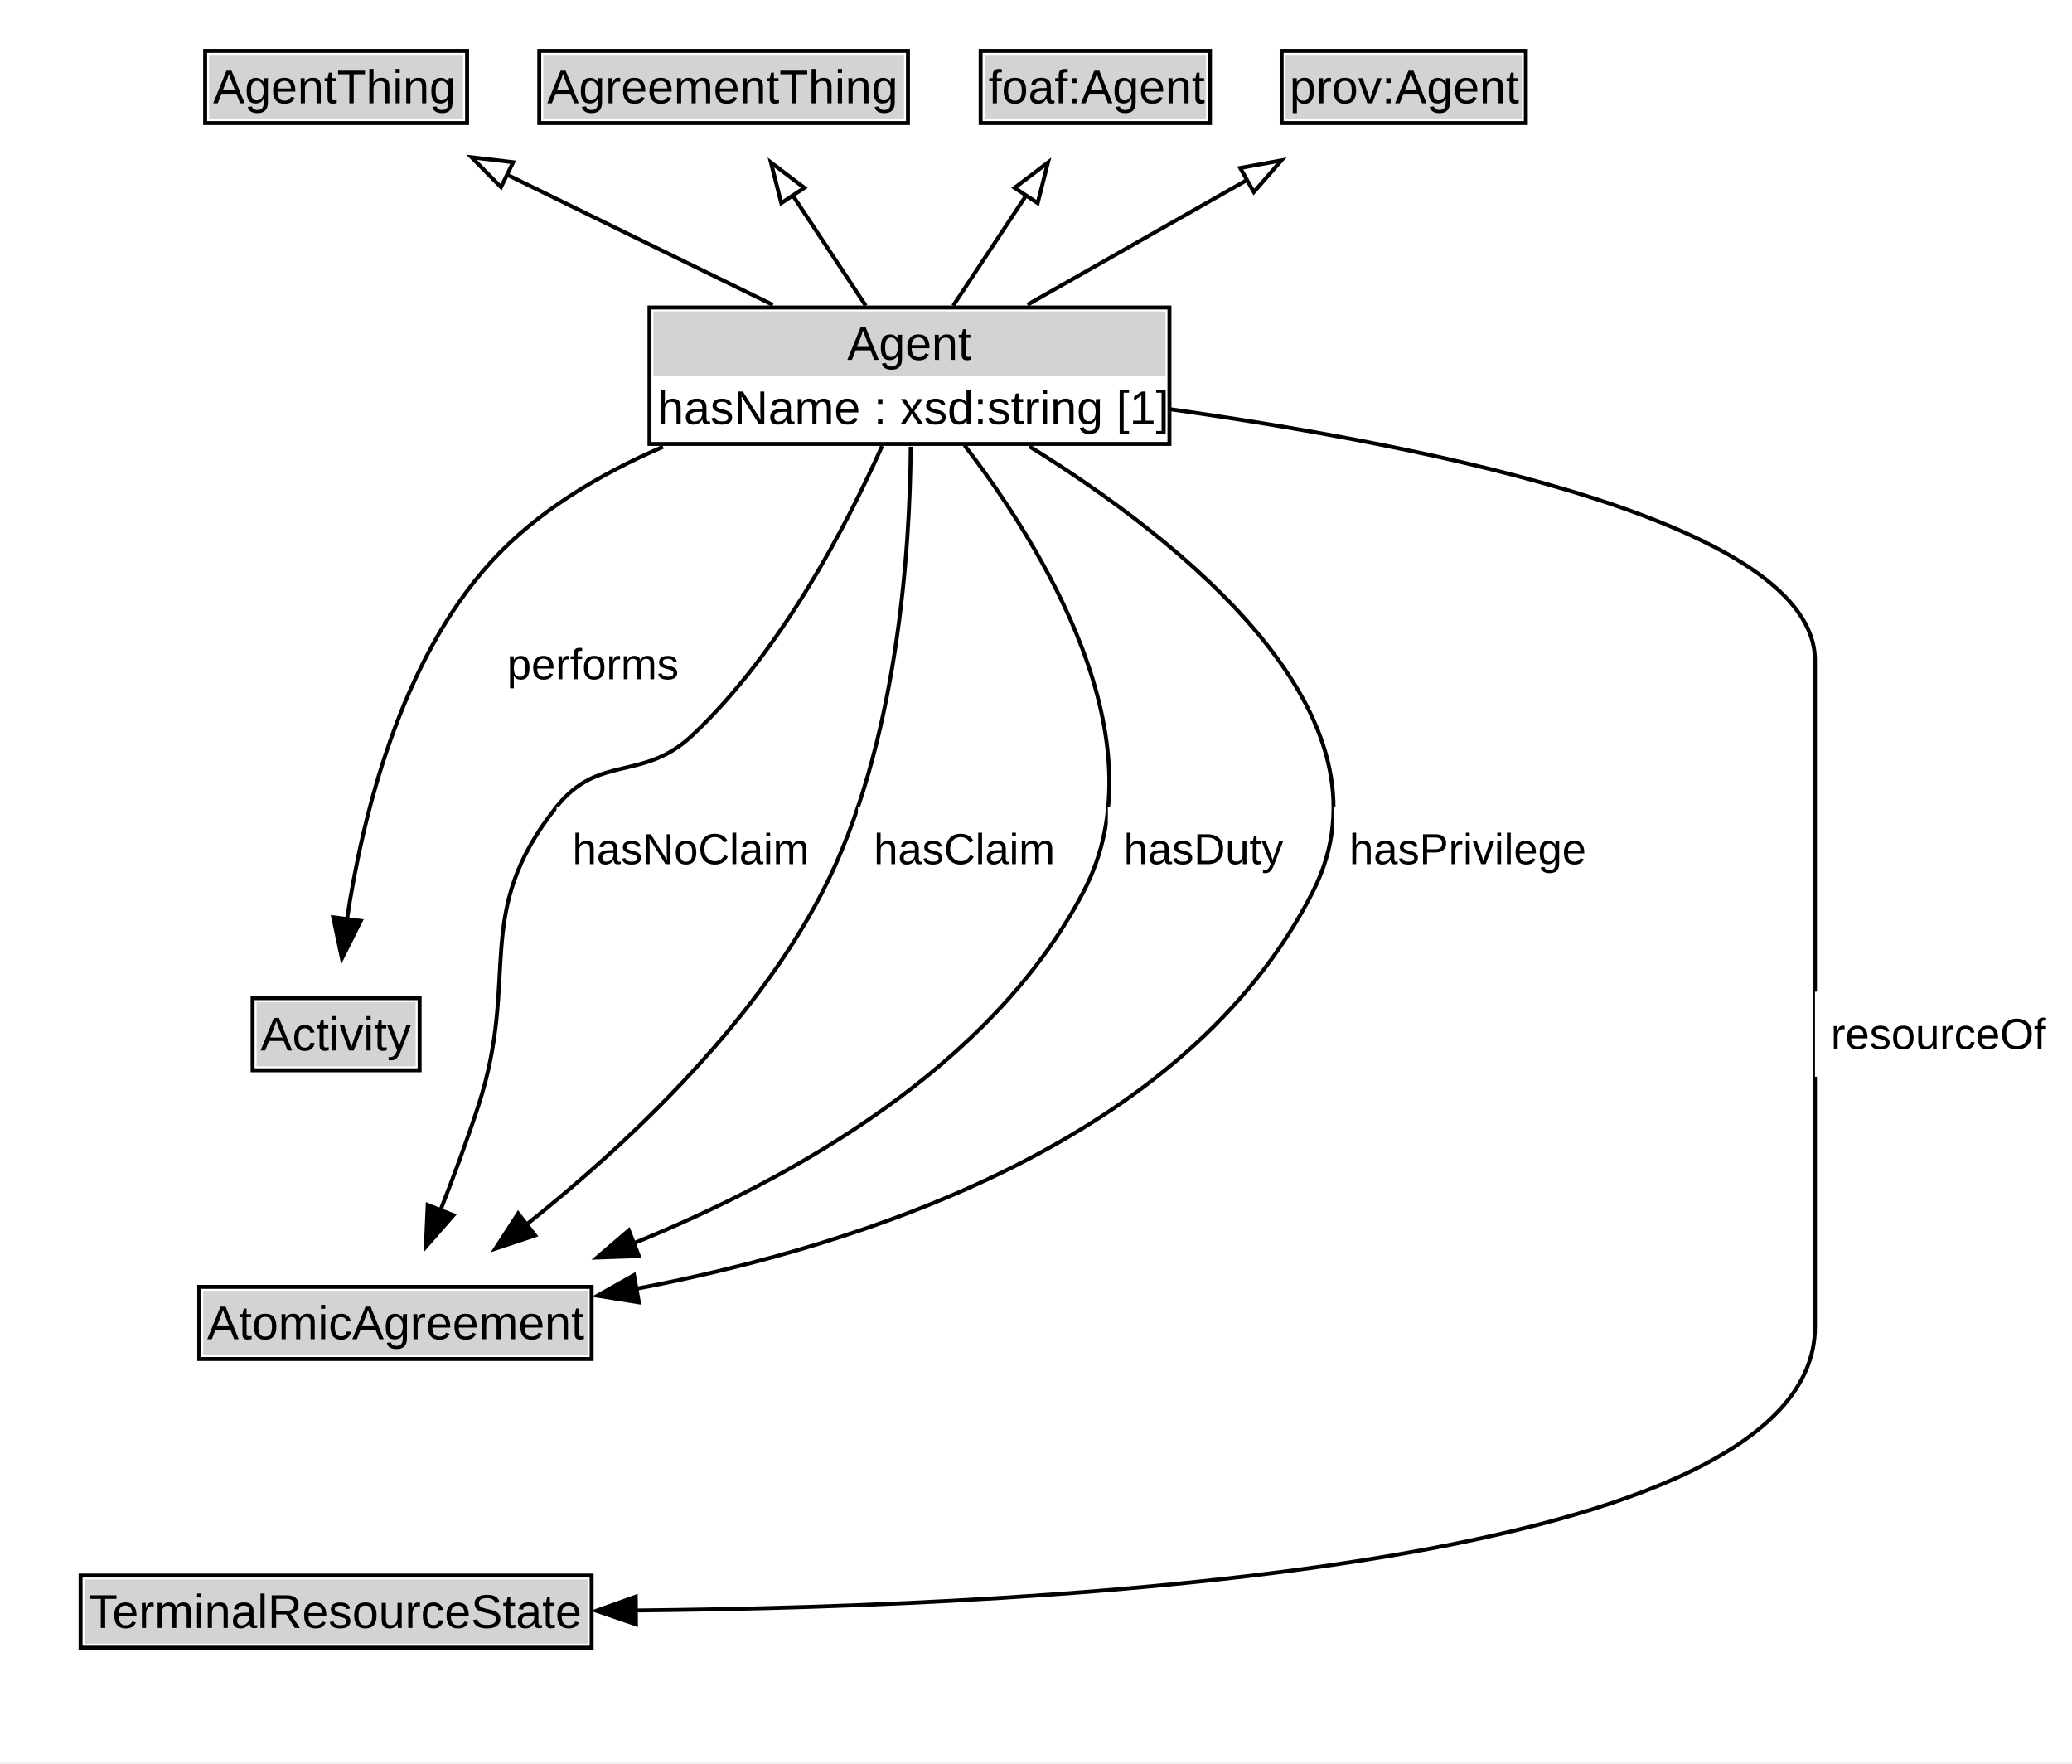
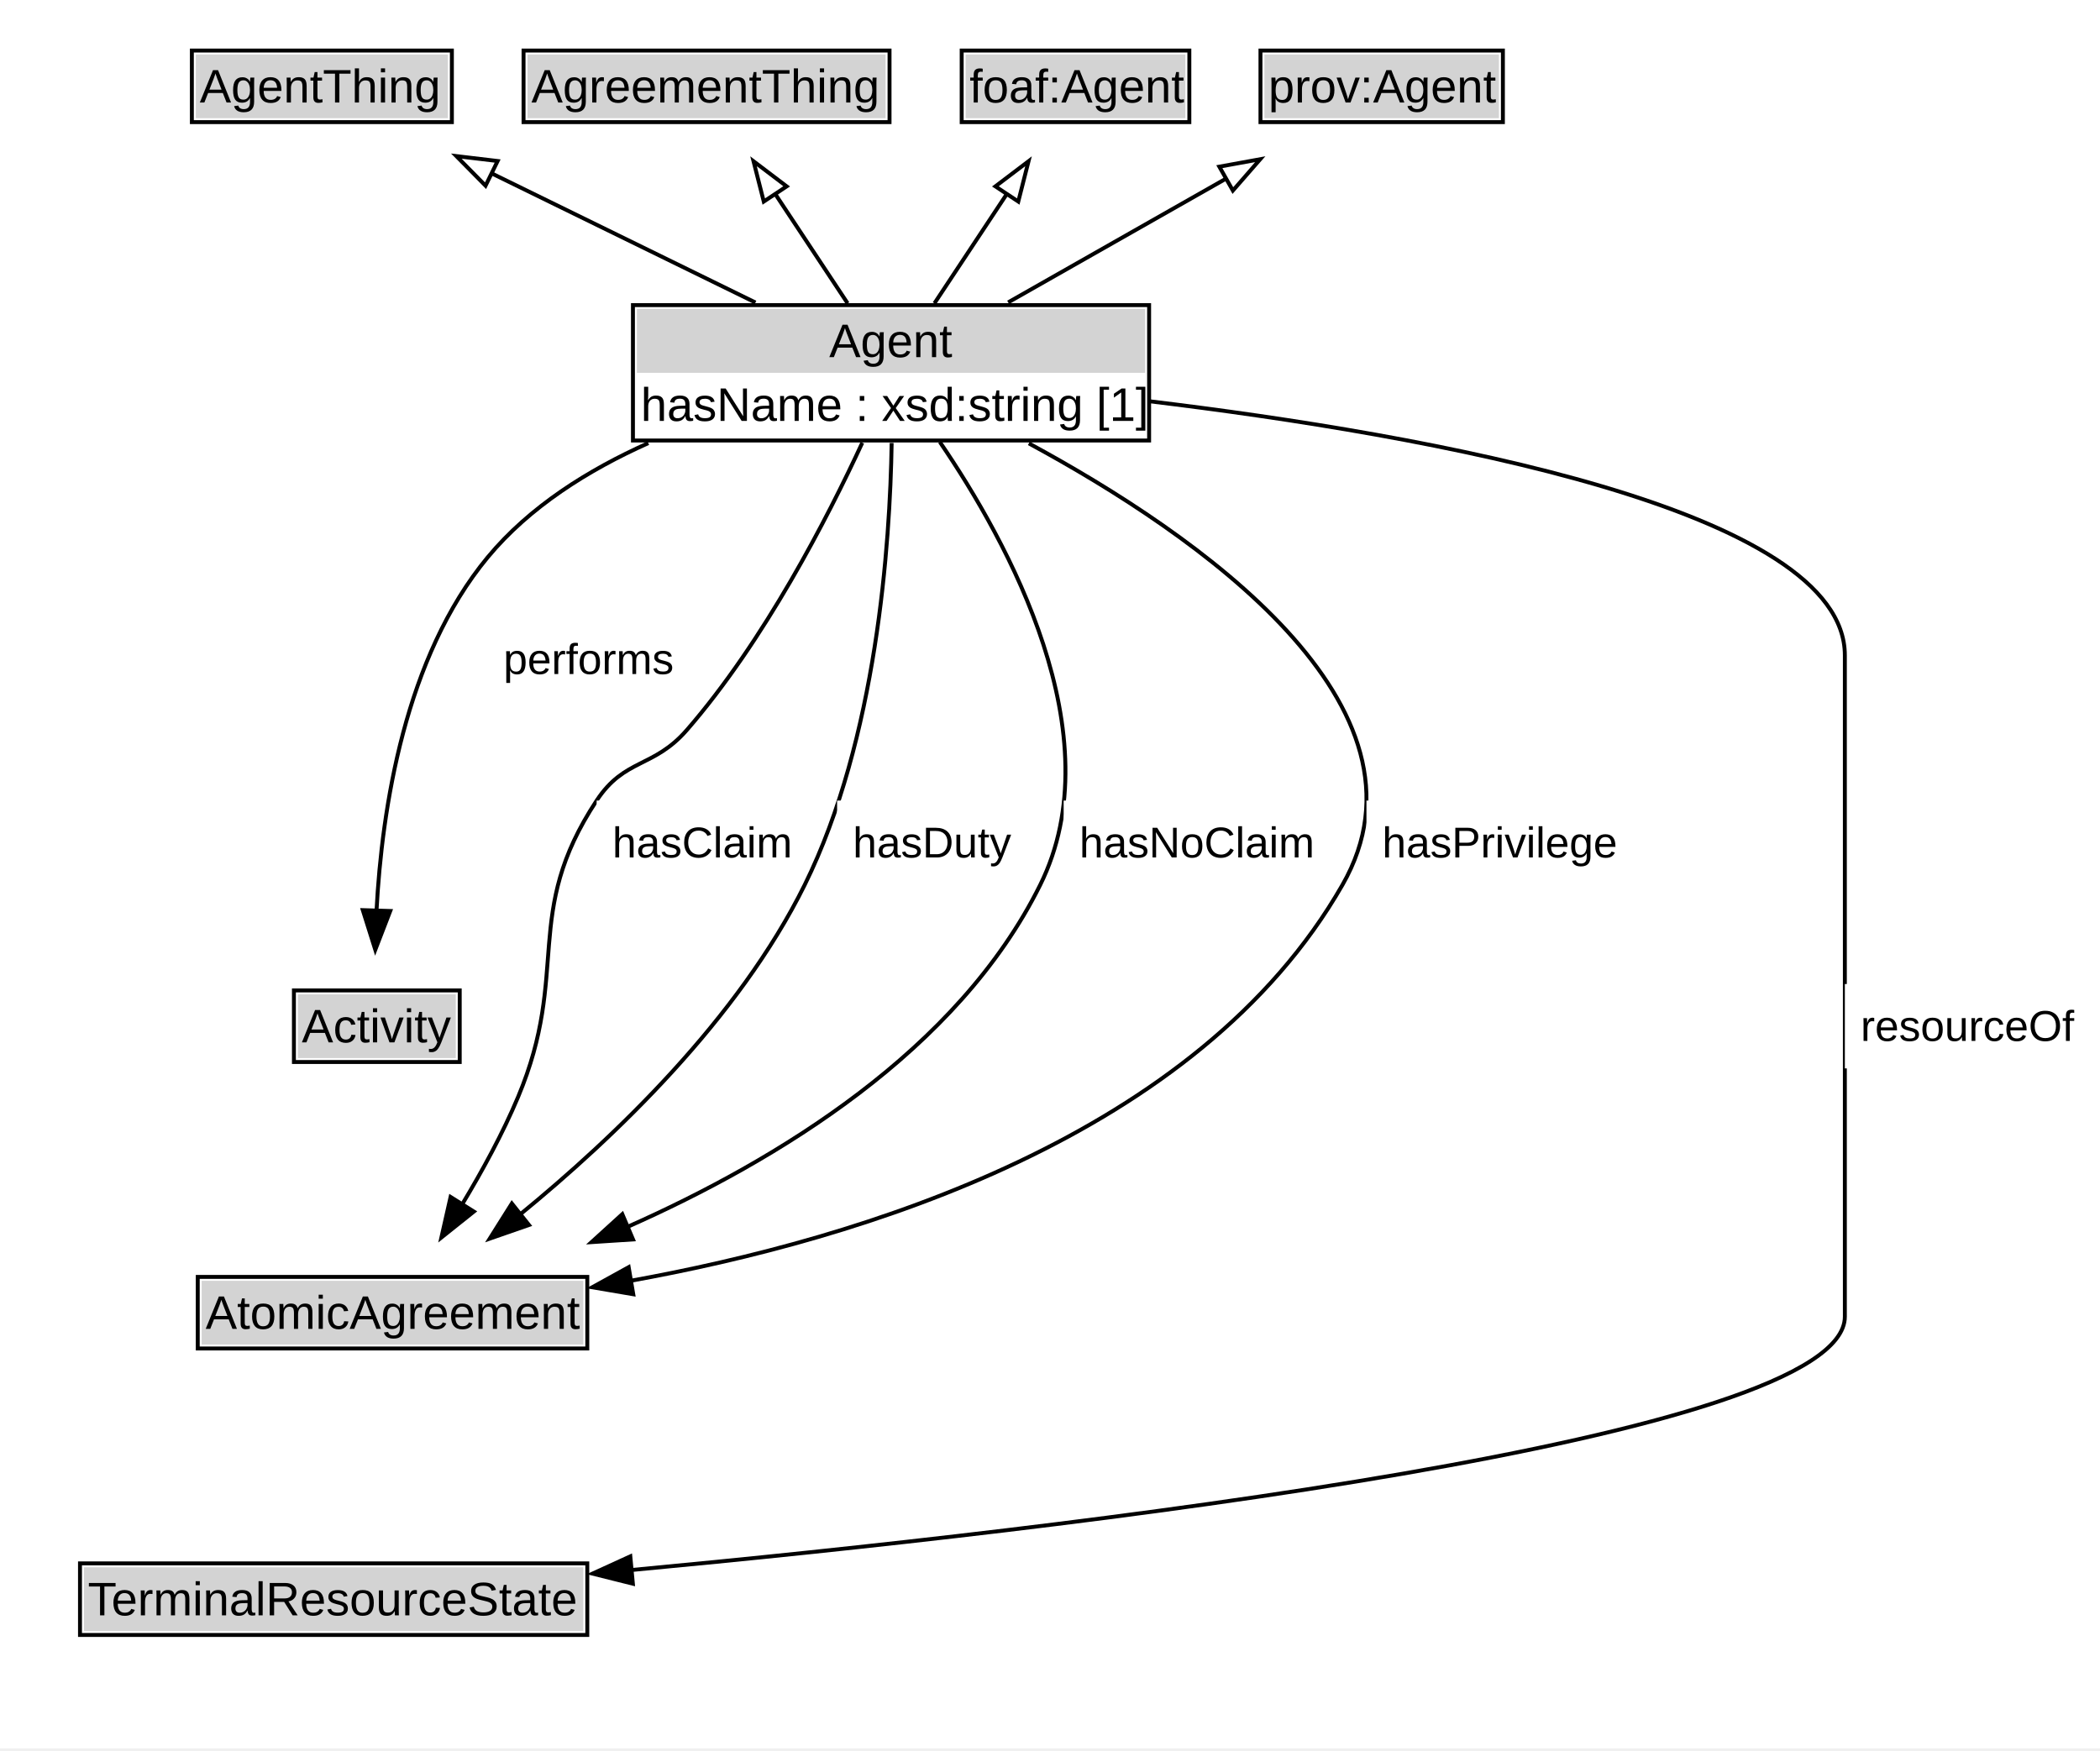
- <svg xmlns="http://www.w3.org/2000/svg" xmlns:xlink="http://www.w3.org/1999/xlink" width="524pt" height="446pt" viewBox="0.00 0.00 524.00 446.00">
+ <svg xmlns="http://www.w3.org/2000/svg" xmlns:xlink="http://www.w3.org/1999/xlink" width="535pt" height="446pt" viewBox="0.00 0.00 535.00 446.00">
  <g id="graph0" class="graph" transform="scale(1 1) rotate(0) translate(4 441.5)">
-     <polygon fill="white" stroke="none" points="-4,4 -4,-441.5 520.25,-441.5 520.25,4 -4,4" />
+     <polygon fill="white" stroke="none" points="-4,4 -4,-441.5 531.25,-441.5 531.25,4 -4,4" />
    <g id="clust3" class="cluster">
</g>
    <g id="node1" class="node">
      <g id="a_node1">
        <a xlink:href="../AgentThing" xlink:title="&lt;TABLE&gt;">
-           <polygon fill="lightgray" stroke="none" points="48.88,-411.38 48.88,-427.62 113.12,-427.62 113.12,-411.38 48.88,-411.38" />
-           <text xml:space="preserve" text-anchor="start" x="49.88" y="-415.38" font-family="Arial" font-size="12.00">AgentThing</text>
-           <polygon fill="none" stroke="black" points="47.88,-410.38 47.88,-428.62 114.12,-428.62 114.12,-410.38 47.88,-410.38" />
+           <polygon fill="lightgray" stroke="none" points="45.88,-411.38 45.88,-427.62 110.12,-427.62 110.12,-411.38 45.88,-411.38" />
+           <text xml:space="preserve" text-anchor="start" x="46.88" y="-415.38" font-family="Arial" font-size="12.00">AgentThing</text>
+           <polygon fill="none" stroke="black" points="44.88,-410.38 44.88,-428.62 111.12,-428.62 111.12,-410.38 44.88,-410.38" />
        </a>
      </g>
    </g>
    <g id="node2" class="node">
      <g id="a_node2">
        <a xlink:href="../AgreementThing" xlink:title="&lt;TABLE&gt;">
-           <polygon fill="lightgray" stroke="none" points="133.38,-411.38 133.38,-427.62 224.62,-427.62 224.62,-411.38 133.38,-411.38" />
-           <text xml:space="preserve" text-anchor="start" x="134.38" y="-415.38" font-family="Arial" font-size="12.00">AgreementThing</text>
-           <polygon fill="none" stroke="black" points="132.38,-410.38 132.38,-428.62 225.62,-428.62 225.62,-410.38 132.38,-410.38" />
+           <polygon fill="lightgray" stroke="none" points="130.38,-411.38 130.38,-427.62 221.62,-427.62 221.62,-411.38 130.38,-411.38" />
+           <text xml:space="preserve" text-anchor="start" x="131.38" y="-415.38" font-family="Arial" font-size="12.00">AgreementThing</text>
+           <polygon fill="none" stroke="black" points="129.38,-410.38 129.38,-428.62 222.62,-428.62 222.62,-410.38 129.38,-410.38" />
        </a>
      </g>
    </g>
    <g id="node3" class="node">
      <g id="a_node3">
        <a xlink:href="https://w3id.org/citydata/imported/foaf/latest/Agent" xlink:title="&lt;TABLE&gt;">
-           <polygon fill="lightgray" stroke="none" points="245,-411.38 245,-427.62 301,-427.62 301,-411.38 245,-411.38" />
-           <text xml:space="preserve" text-anchor="start" x="246" y="-415.38" font-family="Arial" font-size="12.00">foaf:Agent</text>
-           <polygon fill="none" stroke="black" points="244,-410.38 244,-428.62 302,-428.62 302,-410.38 244,-410.38" />
+           <polygon fill="lightgray" stroke="none" points="242,-411.38 242,-427.62 298,-427.62 298,-411.38 242,-411.38" />
+           <text xml:space="preserve" text-anchor="start" x="243" y="-415.38" font-family="Arial" font-size="12.00">foaf:Agent</text>
+           <polygon fill="none" stroke="black" points="241,-410.38 241,-428.62 299,-428.62 299,-410.38 241,-410.38" />
        </a>
      </g>
    </g>
    <g id="node4" class="node">
      <g id="a_node4">
        <a xlink:href="https://w3id.org/citydata/imported/prov/latest/Agent" xlink:title="&lt;TABLE&gt;">
-           <polygon fill="lightgray" stroke="none" points="321.12,-411.38 321.12,-427.62 380.88,-427.62 380.88,-411.38 321.12,-411.38" />
-           <text xml:space="preserve" text-anchor="start" x="322.12" y="-415.38" font-family="Arial" font-size="12.00">prov:Agent</text>
-           <polygon fill="none" stroke="black" points="320.12,-410.38 320.12,-428.62 381.88,-428.62 381.88,-410.38 320.12,-410.38" />
+           <polygon fill="lightgray" stroke="none" points="318.12,-411.38 318.12,-427.62 377.88,-427.62 377.88,-411.38 318.12,-411.38" />
+           <text xml:space="preserve" text-anchor="start" x="319.12" y="-415.38" font-family="Arial" font-size="12.00">prov:Agent</text>
+           <polygon fill="none" stroke="black" points="317.12,-410.38 317.12,-428.62 378.88,-428.62 378.88,-410.38 317.12,-410.38" />
        </a>
      </g>
    </g>
    <g id="node5" class="node">
      <g id="a_node5">
        <a xlink:href="../Agent" xlink:title="&lt;TABLE&gt;">
-           <polygon fill="lightgray" stroke="none" points="161.25,-346.5 161.25,-362.75 290.75,-362.75 290.75,-346.5 161.25,-346.5" />
-           <text xml:space="preserve" text-anchor="start" x="210.25" y="-350.5" font-family="Arial" font-size="12.00">Agent</text>
-           <text xml:space="preserve" text-anchor="start" x="162.25" y="-334.25" font-family="Arial" font-size="12.00">hasName : xsd:string [1]</text>
-           <polygon fill="none" stroke="black" points="160.25,-329.25 160.25,-363.75 291.75,-363.75 291.75,-329.25 160.25,-329.25" />
+           <polygon fill="lightgray" stroke="none" points="158.25,-346.5 158.25,-362.75 287.75,-362.75 287.75,-346.5 158.25,-346.5" />
+           <text xml:space="preserve" text-anchor="start" x="207.25" y="-350.5" font-family="Arial" font-size="12.00">Agent</text>
+           <text xml:space="preserve" text-anchor="start" x="159.25" y="-334.25" font-family="Arial" font-size="12.00">hasName : xsd:string [1]</text>
+           <polygon fill="none" stroke="black" points="157.25,-329.25 157.25,-363.75 288.75,-363.75 288.75,-329.25 157.25,-329.25" />
        </a>
      </g>
    </g>
    <g id="edge1" class="edge">
-       <path fill="none" stroke="black" d="M191.46,-364.41C171.26,-374.3 145.6,-386.87 124.09,-397.4" />
-       <polygon fill="none" stroke="black" points="122.7,-394.18 115.26,-401.72 125.78,-400.47 122.7,-394.18" />
+       <path fill="none" stroke="black" d="M188.46,-364.41C168.26,-374.3 142.6,-386.87 121.09,-397.4" />
+       <polygon fill="none" stroke="black" points="119.7,-394.18 112.26,-401.72 122.78,-400.47 119.7,-394.18" />
    </g>
    <g id="edge2" class="edge">
-       <path fill="none" stroke="black" d="M214.94,-364.21C209.39,-372.59 202.55,-382.93 196.32,-392.34" />
-       <polygon fill="none" stroke="black" points="193.58,-390.14 190.97,-400.41 199.41,-394.01 193.58,-390.14" />
+       <path fill="none" stroke="black" d="M211.94,-364.21C206.39,-372.59 199.55,-382.93 193.32,-392.34" />
+       <polygon fill="none" stroke="black" points="190.58,-390.14 187.97,-400.41 196.41,-394.01 190.58,-390.14" />
    </g>
    <g id="edge3" class="edge">
-       <path fill="none" stroke="black" d="M237.06,-364.21C242.61,-372.59 249.45,-382.93 255.68,-392.34" />
-       <polygon fill="none" stroke="black" points="252.59,-394.01 261.03,-400.41 258.42,-390.14 252.59,-394.01" />
+       <path fill="none" stroke="black" d="M234.06,-364.21C239.61,-372.59 246.45,-382.93 252.68,-392.34" />
+       <polygon fill="none" stroke="black" points="249.59,-394.01 258.03,-400.41 255.42,-390.14 249.59,-394.01" />
    </g>
    <g id="edge4" class="edge">
-       <path fill="none" stroke="black" d="M255.84,-364.45C272.5,-373.91 293.45,-385.81 311.45,-396.04" />
-       <polygon fill="none" stroke="black" points="309.64,-399.03 320.06,-400.93 313.09,-392.94 309.64,-399.03" />
+       <path fill="none" stroke="black" d="M252.84,-364.45C269.5,-373.91 290.45,-385.81 308.45,-396.04" />
+       <polygon fill="none" stroke="black" points="306.64,-399.03 317.06,-400.93 310.09,-392.94 306.64,-399.03" />
    </g>
    <g id="node7" class="node">
      <g id="a_node7">
        <a xlink:href="../Activity" xlink:title="&lt;TABLE&gt;">
-           <polygon fill="lightgray" stroke="none" points="60.88,-171.88 60.88,-188.12 101.12,-188.12 101.12,-171.88 60.88,-171.88" />
-           <text xml:space="preserve" text-anchor="start" x="61.88" y="-175.88" font-family="Arial" font-size="12.00">Activity</text>
-           <polygon fill="none" stroke="black" points="59.88,-170.88 59.88,-189.12 102.12,-189.12 102.12,-170.88 59.88,-170.88" />
+           <polygon fill="lightgray" stroke="none" points="71.88,-171.88 71.88,-188.12 112.12,-188.12 112.12,-171.88 71.88,-171.88" />
+           <text xml:space="preserve" text-anchor="start" x="72.88" y="-175.88" font-family="Arial" font-size="12.00">Activity</text>
+           <polygon fill="none" stroke="black" points="70.88,-170.88 70.88,-189.12 113.12,-189.12 113.12,-170.88 70.88,-170.88" />
        </a>
      </g>
    </g>
-     <g id="edge10" class="edge">
-       <path fill="none" stroke="black" d="M163.67,-328.52C147.79,-321.68 131.93,-312.29 120.25,-299.5 97.18,-274.24 87.64,-235.09 83.71,-208.77" />
-       <polygon fill="black" stroke="black" points="87.23,-208.65 82.47,-199.18 80.28,-209.55 87.23,-208.65" />
+     <g id="edge9" class="edge">
+       <path fill="none" stroke="black" d="M161.17,-328.59C145.91,-321.77 130.91,-312.37 120.25,-299.5 99.16,-274.05 93.29,-235.52 91.92,-209.36" />
+       <polygon fill="black" stroke="black" points="95.42,-209.36 91.61,-199.48 88.43,-209.58 95.42,-209.36" />
      <polygon fill="white" stroke="none" points="120.25,-262.75 120.25,-284.25 171,-284.25 171,-262.75 120.25,-262.75" />
      <text xml:space="preserve" text-anchor="start" x="124.25" y="-269.75" font-family="Arial" font-size="11.00">performs</text>
    </g>
    <g id="node8" class="node">
      <g id="a_node8">
        <a xlink:href="../AtomicAgreement" xlink:title="&lt;TABLE&gt;">
          <polygon fill="lightgray" stroke="none" points="47.38,-98.88 47.38,-115.12 144.62,-115.12 144.62,-98.88 47.38,-98.88" />
          <text xml:space="preserve" text-anchor="start" x="48.38" y="-102.88" font-family="Arial" font-size="12.00">AtomicAgreement</text>
          <polygon fill="none" stroke="black" points="46.38,-97.88 46.38,-116.12 145.62,-116.12 145.62,-97.88 46.38,-97.88" />
        </a>
      </g>
    </g>
    <g id="edge11" class="edge">
-       <path fill="none" stroke="black" d="M219.08,-328.71C210.32,-309.11 193.58,-276.66 171,-255.5 158.45,-243.74 147.45,-250.96 136.75,-237.5 115.17,-210.34 127.69,-195 117,-162 114.15,-153.22 110.65,-143.79 107.32,-135.31" />
-       <polygon fill="black" stroke="black" points="110.66,-134.23 103.69,-126.25 104.16,-136.83 110.66,-134.23" />
-       <polygon fill="white" stroke="none" points="136.75,-216 136.75,-237.5 204,-237.5 204,-216 136.75,-216" />
-       <text xml:space="preserve" text-anchor="start" x="140.75" y="-223" font-family="Arial" font-size="11.00">hasNoClaim</text>
+       <path fill="none" stroke="black" d="M215.68,-328.68C206.87,-309.62 190.77,-278.25 171,-255.5 162.49,-245.7 155.14,-248.34 148,-237.5 128.89,-208.52 141.42,-194.01 128,-162 124.11,-152.71 118.85,-143.09 113.73,-134.59" />
+       <polygon fill="black" stroke="black" points="116.72,-132.77 108.45,-126.16 110.79,-136.49 116.72,-132.77" />
+       <polygon fill="white" stroke="none" points="148,-216 148,-237.5 201,-237.5 201,-216 148,-216" />
+       <text xml:space="preserve" text-anchor="start" x="152" y="-223" font-family="Arial" font-size="11.00">hasClaim</text>
    </g>
    <g id="edge12" class="edge">
-       <path fill="none" stroke="black" d="M226.32,-328.54C226.13,-302.77 223.05,-252.87 204,-216 186.3,-181.74 153.86,-151.55 129.14,-131.87" />
-       <polygon fill="black" stroke="black" points="131.33,-129.14 121.28,-125.78 127.04,-134.67 131.33,-129.14" />
-       <polygon fill="white" stroke="none" points="212.97,-216 212.97,-237.5 265.97,-237.5 265.97,-216 212.97,-216" />
-       <text xml:space="preserve" text-anchor="start" x="216.97" y="-223" font-family="Arial" font-size="11.00">hasClaim</text>
+       <path fill="none" stroke="black" d="M223.16,-328.62C222.75,-302.96 219.39,-253.21 201,-216 184.15,-181.91 152.56,-151.7 128.41,-131.96" />
+       <polygon fill="black" stroke="black" points="130.76,-129.35 120.76,-125.87 126.4,-134.83 130.76,-129.35" />
+       <polygon fill="white" stroke="none" points="209.26,-216 209.26,-237.5 257.01,-237.5 257.01,-216 209.26,-216" />
+       <text xml:space="preserve" text-anchor="start" x="213.26" y="-223" font-family="Arial" font-size="11.00">hasDuty</text>
    </g>
    <g id="edge13" class="edge">
-       <path fill="none" stroke="black" d="M239.93,-328.89C259.36,-303.58 290.06,-254.28 270,-216 246.82,-171.77 196.71,-143.56 156.18,-127.11" />
-       <polygon fill="black" stroke="black" points="157.57,-123.9 146.99,-123.53 155.03,-130.42 157.57,-123.9" />
-       <polygon fill="white" stroke="none" points="276.17,-216 276.17,-237.5 323.92,-237.5 323.92,-216 276.17,-216" />
-       <text xml:space="preserve" text-anchor="start" x="280.17" y="-223" font-family="Arial" font-size="11.00">hasDuty</text>
+       <path fill="none" stroke="black" d="M235.44,-328.87C252.74,-303.54 279.94,-254.21 261,-216 240.08,-173.8 194,-145.77 155.84,-128.86" />
+       <polygon fill="black" stroke="black" points="157.27,-125.67 146.7,-124.98 154.54,-132.11 157.27,-125.67" />
+       <polygon fill="white" stroke="none" points="266.98,-216 266.98,-237.5 334.23,-237.5 334.23,-216 266.98,-216" />
+       <text xml:space="preserve" text-anchor="start" x="270.98" y="-223" font-family="Arial" font-size="11.00">hasNoClaim</text>
    </g>
    <g id="edge14" class="edge">
-       <path fill="none" stroke="black" d="M256.34,-328.62C294.05,-305.27 350.82,-260.9 328,-216 295.97,-152.97 214.11,-126.57 156.75,-115.61" />
-       <polygon fill="black" stroke="black" points="157.57,-112.21 147.11,-113.89 156.34,-119.1 157.57,-112.21" />
-       <polygon fill="white" stroke="none" points="333.24,-216 333.24,-237.5 399.74,-237.5 399.74,-216 333.24,-216" />
-       <text xml:space="preserve" text-anchor="start" x="337.24" y="-223" font-family="Arial" font-size="11.00">hasPrivilege</text>
+       <path fill="none" stroke="black" d="M258.11,-328.52C300.81,-305.41 364.15,-261.66 338,-216 301.27,-151.86 215.34,-125.69 156.43,-115.09" />
+       <polygon fill="black" stroke="black" points="157.33,-111.7 146.88,-113.48 156.16,-118.6 157.33,-111.7" />
+       <polygon fill="white" stroke="none" points="344.12,-216 344.12,-237.5 410.62,-237.5 410.62,-216 344.12,-216" />
+       <text xml:space="preserve" text-anchor="start" x="348.12" y="-223" font-family="Arial" font-size="11.00">hasPrivilege</text>
    </g>
    <g id="node9" class="node">
      <g id="a_node9">
        <a xlink:href="../TerminalResourceState" xlink:title="&lt;TABLE&gt;">
          <polygon fill="lightgray" stroke="none" points="17.38,-25.88 17.38,-42.12 144.62,-42.12 144.62,-25.88 17.38,-25.88" />
          <text xml:space="preserve" text-anchor="start" x="18.38" y="-29.88" font-family="Arial" font-size="12.00">TerminalResourceState</text>
          <polygon fill="none" stroke="black" points="16.38,-24.88 16.38,-43.12 145.62,-43.12 145.62,-24.88 16.38,-24.88" />
        </a>
      </g>
    </g>
-     <g id="edge9" class="edge">
-       <path fill="none" stroke="black" d="M291.62,-338.07C359.29,-328.53 455,-308.94 455,-274.5 455,-274.5 455,-274.5 455,-106 455,-45.84 265.85,-35.34 156.58,-34.29" />
-       <polygon fill="black" stroke="black" points="156.83,-30.79 146.81,-34.22 156.78,-37.79 156.83,-30.79" />
-       <polygon fill="white" stroke="none" points="455,-169.25 455,-190.75 516.25,-190.75 516.25,-169.25 455,-169.25" />
-       <text xml:space="preserve" text-anchor="start" x="459" y="-176.25" font-family="Arial" font-size="11.00">resourceOf</text>
+     <g id="edge10" class="edge">
+       <path fill="none" stroke="black" d="M288.44,-339.3C360.41,-330.63 466,-311.58 466,-274.5 466,-274.5 466,-274.5 466,-106 466,-74.87 268.82,-51.93 156.68,-41.41" />
+       <polygon fill="black" stroke="black" points="157.23,-37.94 146.95,-40.51 156.58,-44.91 157.23,-37.94" />
+       <polygon fill="white" stroke="none" points="466,-169.25 466,-190.75 527.25,-190.75 527.25,-169.25 466,-169.25" />
+       <text xml:space="preserve" text-anchor="start" x="470" y="-176.25" font-family="Arial" font-size="11.00">resourceOf</text>
    </g>
  </g>
</svg>
